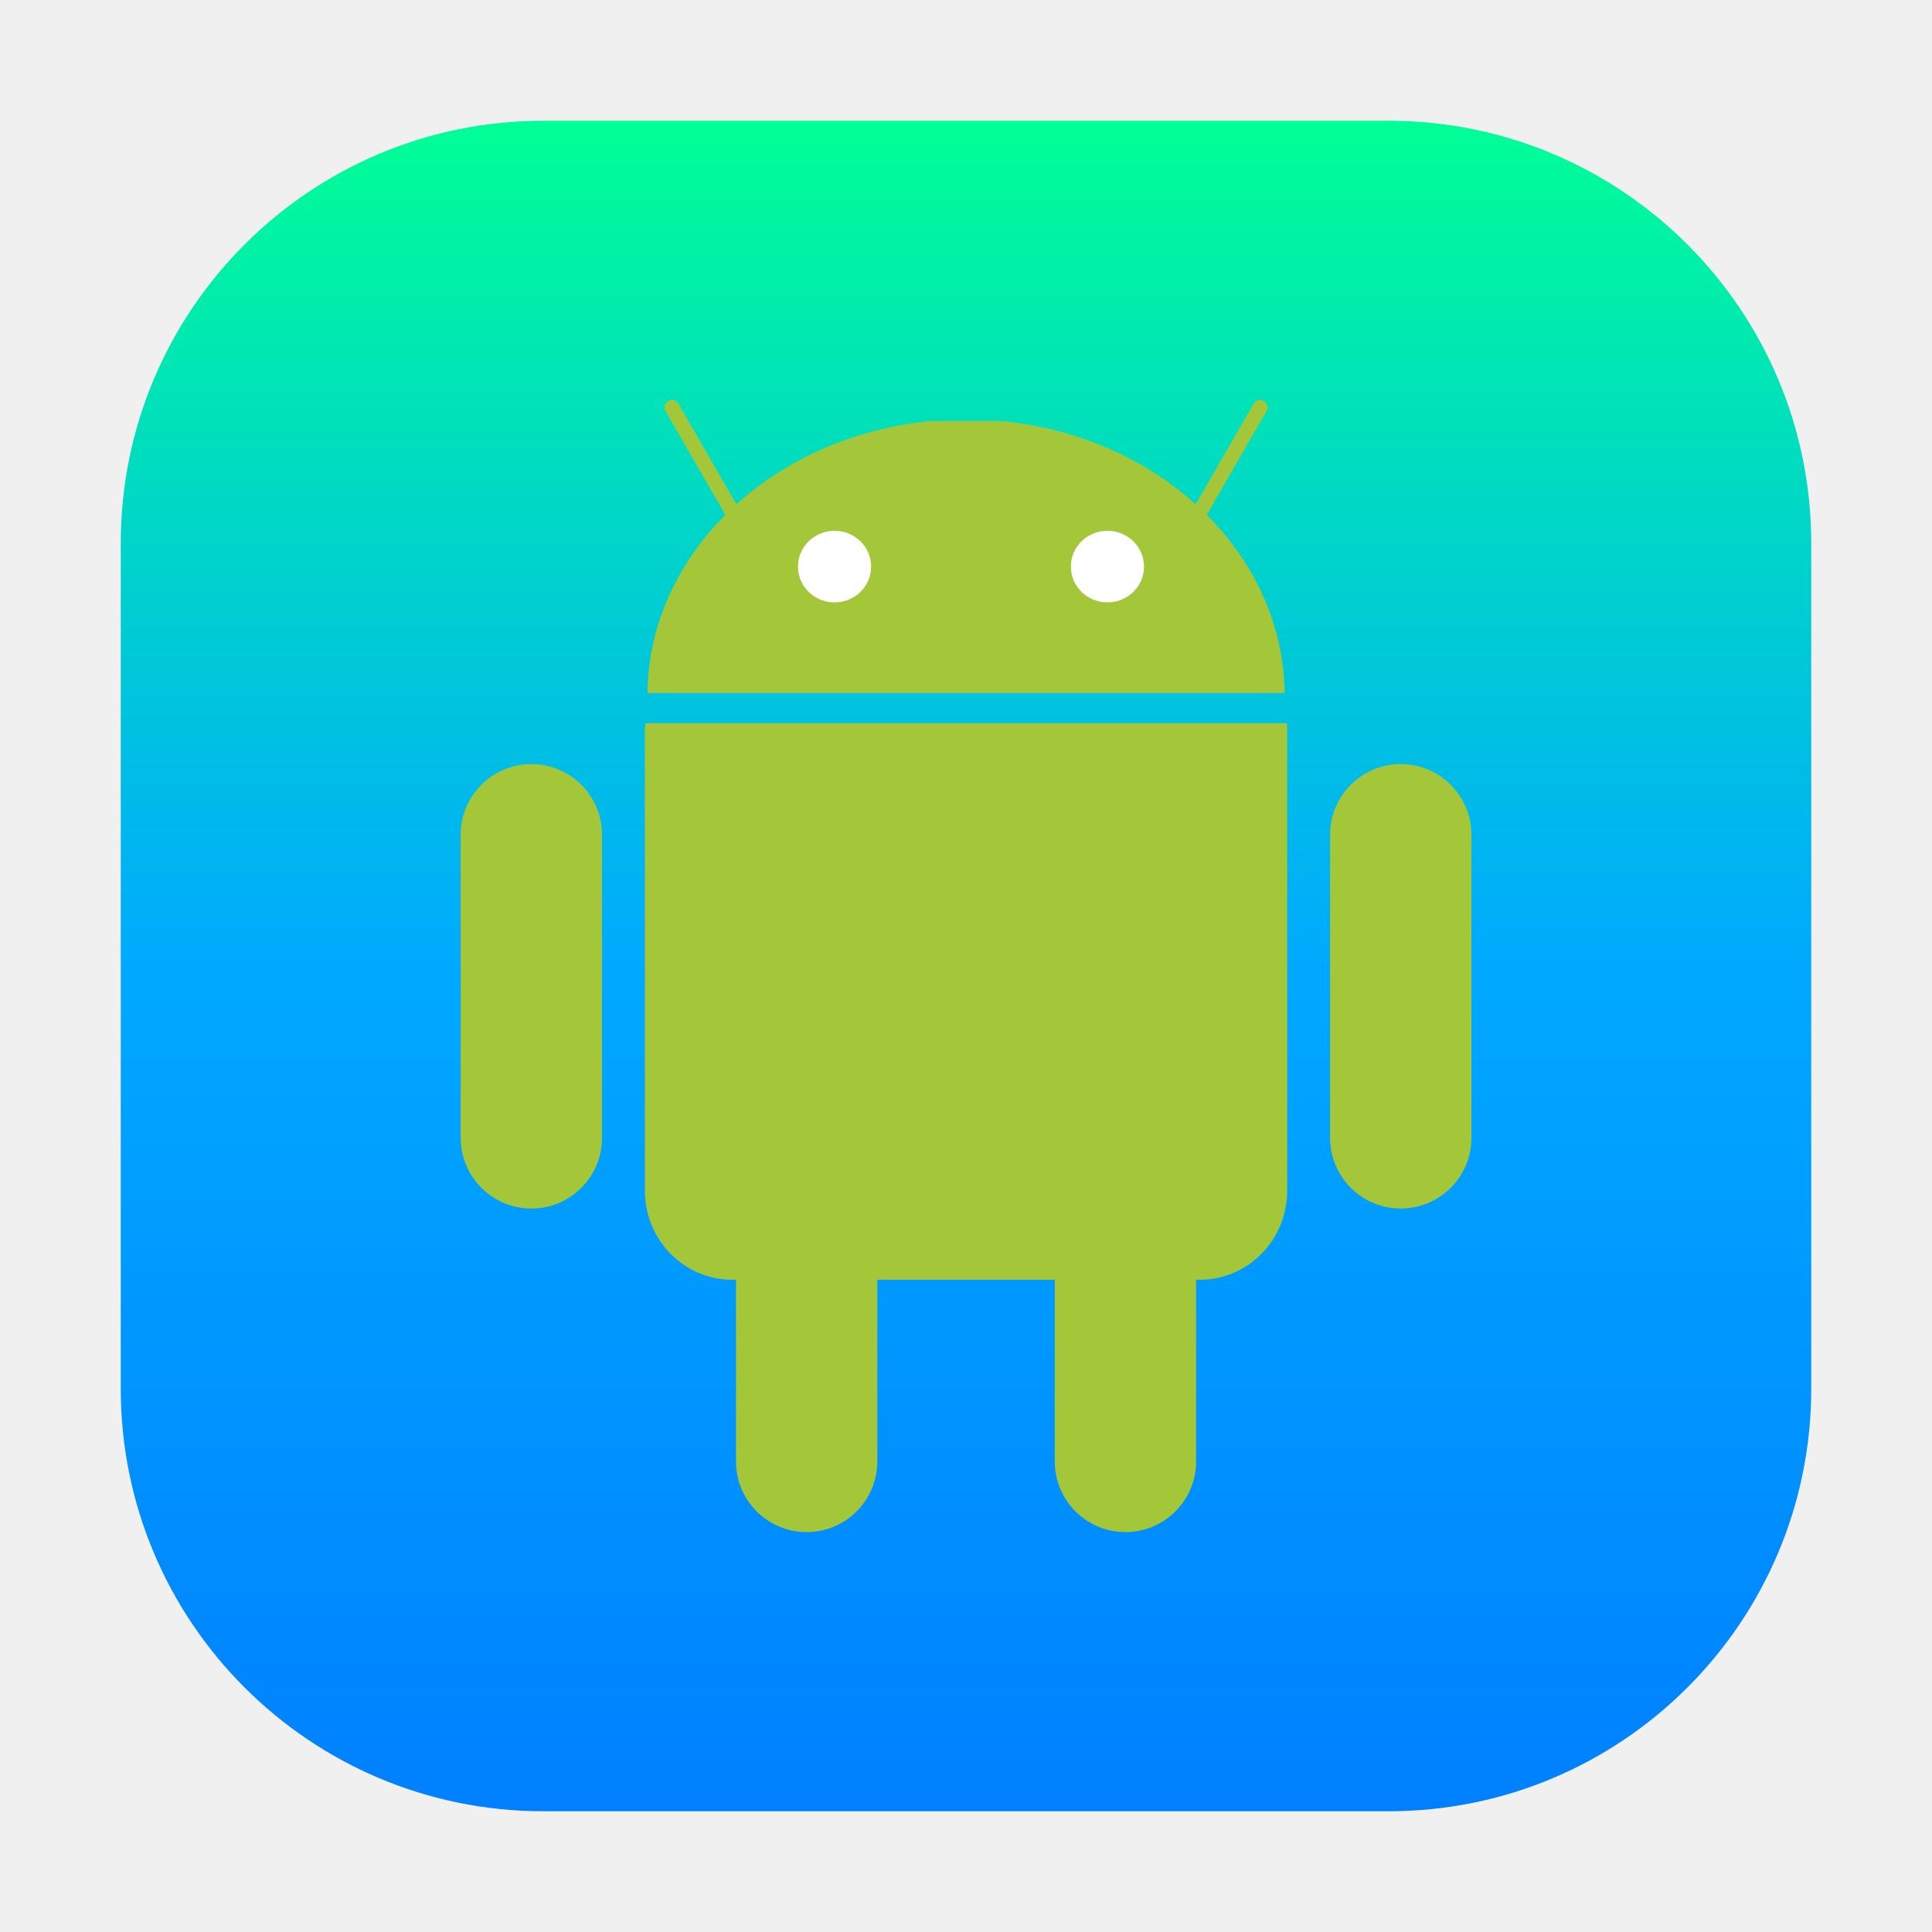
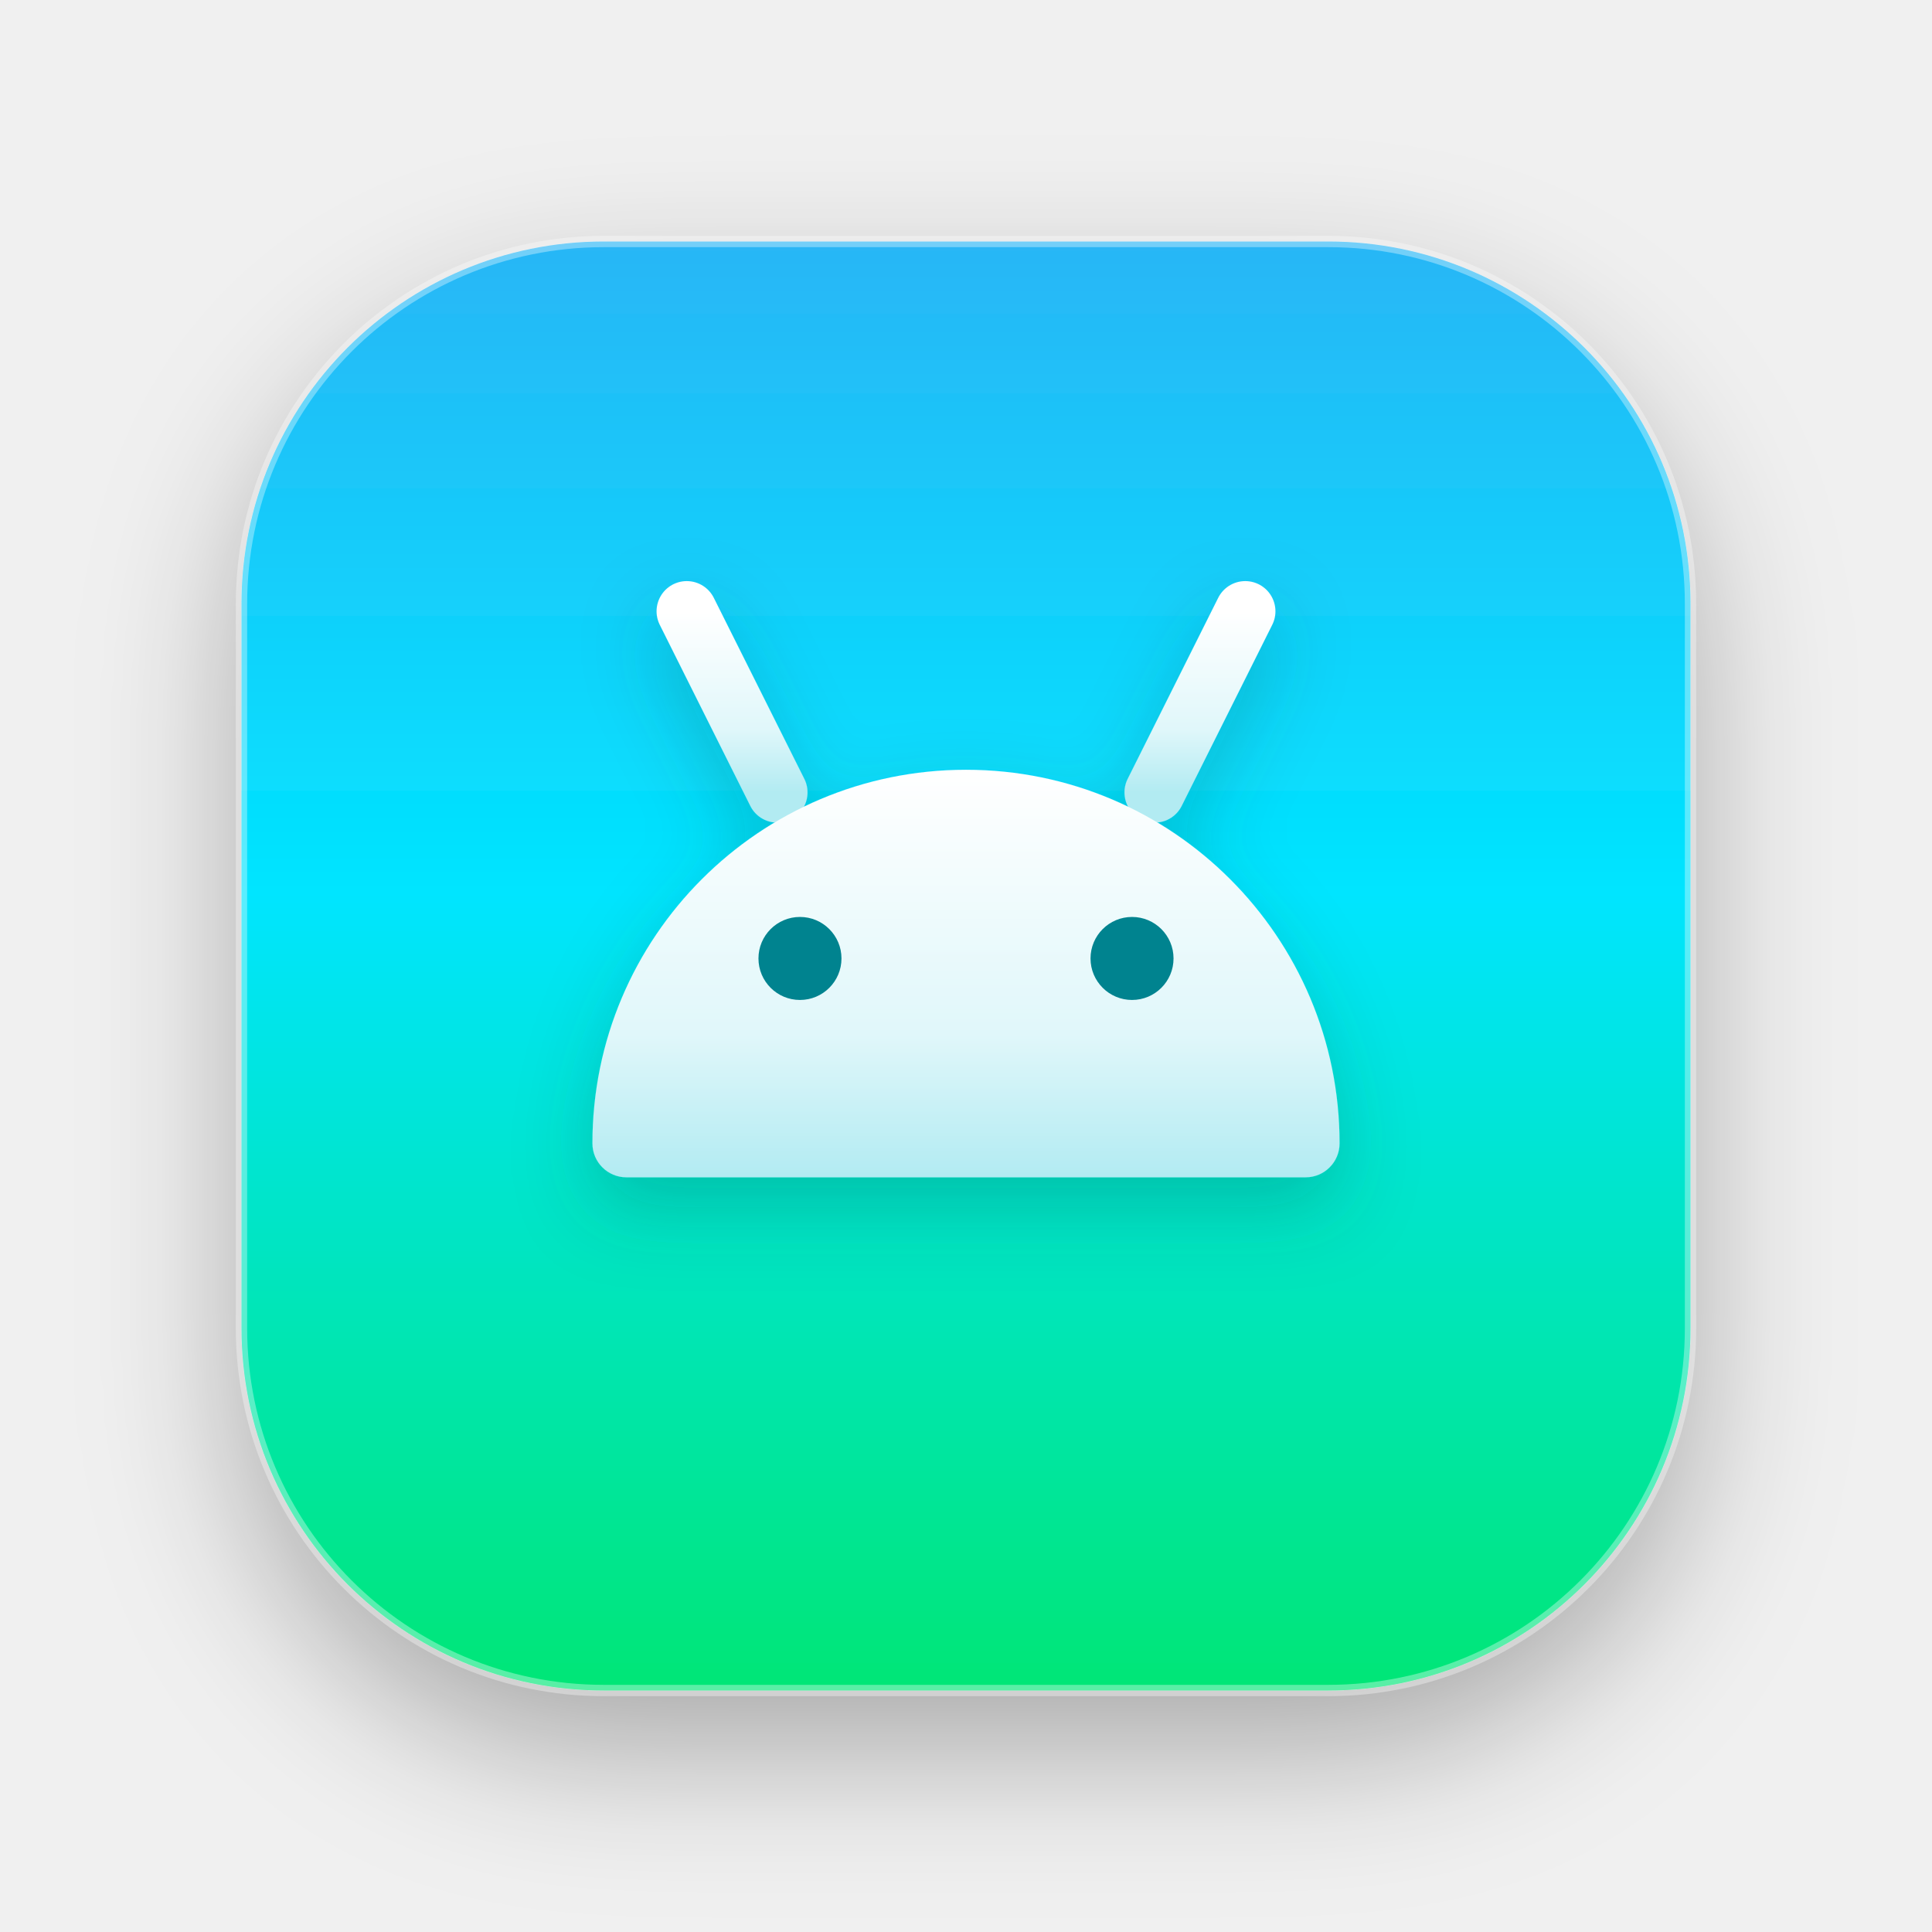
- <svg xmlns="http://www.w3.org/2000/svg" width="512" height="512" viewBox="0 0 512 512">
+ <svg xmlns="http://www.w3.org/2000/svg" viewBox="0 0 512 512" width="100%" height="100%">
  <defs>
-     <linearGradient id="parchdroidPlate" x1="256" y1="32" x2="256" y2="480" gradientUnits="userSpaceOnUse">
-       <stop offset="0" stop-color="#00FF95" />
-       <stop offset="0.5" stop-color="#00A9FF" />
-       <stop offset="1" stop-color="#0080FF" />
+     <linearGradient id="bgGradient" x1="0%" y1="0%" x2="0%" y2="100%">
+       <stop offset="0%" stop-color="#29B6F6" />
+       <stop offset="45%" stop-color="#00E5FF" />
+       <stop offset="100%" stop-color="#00E676" />
    </linearGradient>
+     <linearGradient id="headGradient" x1="50%" y1="0%" x2="50%" y2="100%">
+       <stop offset="0%" stop-color="#FFFFFF" />
+       <stop offset="65%" stop-color="#E0F7FA" />
+       <stop offset="100%" stop-color="#B2EBF2" />
+     </linearGradient>
+     <filter id="dropShadow" x="-20%" y="-20%" width="140%" height="140%">
+       <feDropShadow dx="0" dy="16" stdDeviation="20" flood-color="#000000" flood-opacity="0.3" />
+     </filter>
+     <filter id="elementShadow" x="-20%" y="-20%" width="140%" height="140%">
+       <feDropShadow dx="0" dy="8" stdDeviation="10" flood-color="#004D40" flood-opacity="0.25" />
+     </filter>
  </defs>
-   <rect x="32" y="32" width="448" height="448" rx="112" fill="url(#parchdroidPlate)" />
-   <g transform="translate(79.79 15.91) scale(1.315)">
-     <path d="M101.885 207.092c7.865 0 14.241 6.376 14.241 14.241v61.09c0 7.865-6.376 14.24-14.241 14.24-7.864 0-14.24-6.375-14.24-14.24v-61.09c0-7.864 6.376-14.24 14.24-14.24z" fill="#a4c639" />
-     <path d="M69.374 133.645c-.047.54-.088 1.086-.088 1.638v92.557c0 9.954 7.879 17.973 17.66 17.973h94.124c9.782 0 17.661-8.02 17.661-17.973v-92.557c0-.552-.02-1.1-.066-1.638H69.374z" fill="#a4c639" />
-     <path d="M166.133 207.092c7.865 0 14.241 6.376 14.241 14.241v61.09c0 7.865-6.376 14.24-14.241 14.24-7.864 0-14.24-6.375-14.24-14.24v-61.09c0-7.864 6.376-14.24 14.24-14.24zM46.405 141.882c7.864 0 14.24 6.376 14.24 14.241v61.09c0 7.865-6.376 14.241-14.24 14.241-7.865 0-14.241-6.376-14.241-14.24v-61.09c-.001-7.865 6.375-14.242 14.241-14.242zM221.614 141.882c7.864 0 14.24 6.376 14.24 14.241v61.09c0 7.865-6.376 14.241-14.24 14.241-7.865 0-14.241-6.376-14.241-14.24v-61.09c0-7.865 6.376-14.242 14.241-14.242zM69.79 127.565c.396-28.43 25.21-51.74 57.062-54.812h14.312c31.854 3.073 56.666 26.384 57.062 54.812H69.79z" fill="#a4c639" />
-     <path d="M74.743 70.009l15.022 26.02M193.276 70.009l-15.023 26.02" fill="none" stroke="#a4c639" stroke-width="3" stroke-linecap="round" stroke-linejoin="round" />
-     <path d="M114.878 102.087c.012 3.974-3.277 7.205-7.347 7.216-4.068.01-7.376-3.202-7.388-7.176v-.04c-.011-3.975 3.278-7.205 7.347-7.216 4.068-.011 7.376 3.2 7.388 7.176v.04zM169.874 102.087c.012 3.974-3.277 7.205-7.347 7.216-4.068.01-7.376-3.202-7.388-7.176v-.04c-.011-3.975 3.278-7.205 7.347-7.216 4.068-.011 7.376 3.2 7.388 7.176v.04z" fill="#ffffff" />
+   <rect x="64" y="64" width="384" height="384" rx="96" fill="url(#bgGradient)" filter="url(#dropShadow)" />
+   <rect x="64" y="64" width="384" height="384" rx="96" fill="none" stroke="#FFFFFF" stroke-width="3" stroke-opacity="0.35" />
+   <g filter="url(#elementShadow)">
+     <line x1="206" y1="210" x2="182" y2="162" stroke="url(#headGradient)" stroke-width="16" stroke-linecap="round" />
+     <line x1="306" y1="210" x2="330" y2="162" stroke="url(#headGradient)" stroke-width="16" stroke-linecap="round" />
+     <path d="M 166 312           L 346 312           A 9 9 0 0 0 355 303           A 99 99 0 0 0 157 303           A 9 9 0 0 0 166 312 Z" fill="url(#headGradient)" />
+     <circle cx="212" cy="254" r="11" fill="#00838F" />
+     <circle cx="300" cy="254" r="11" fill="#00838F" />
  </g>
</svg>
